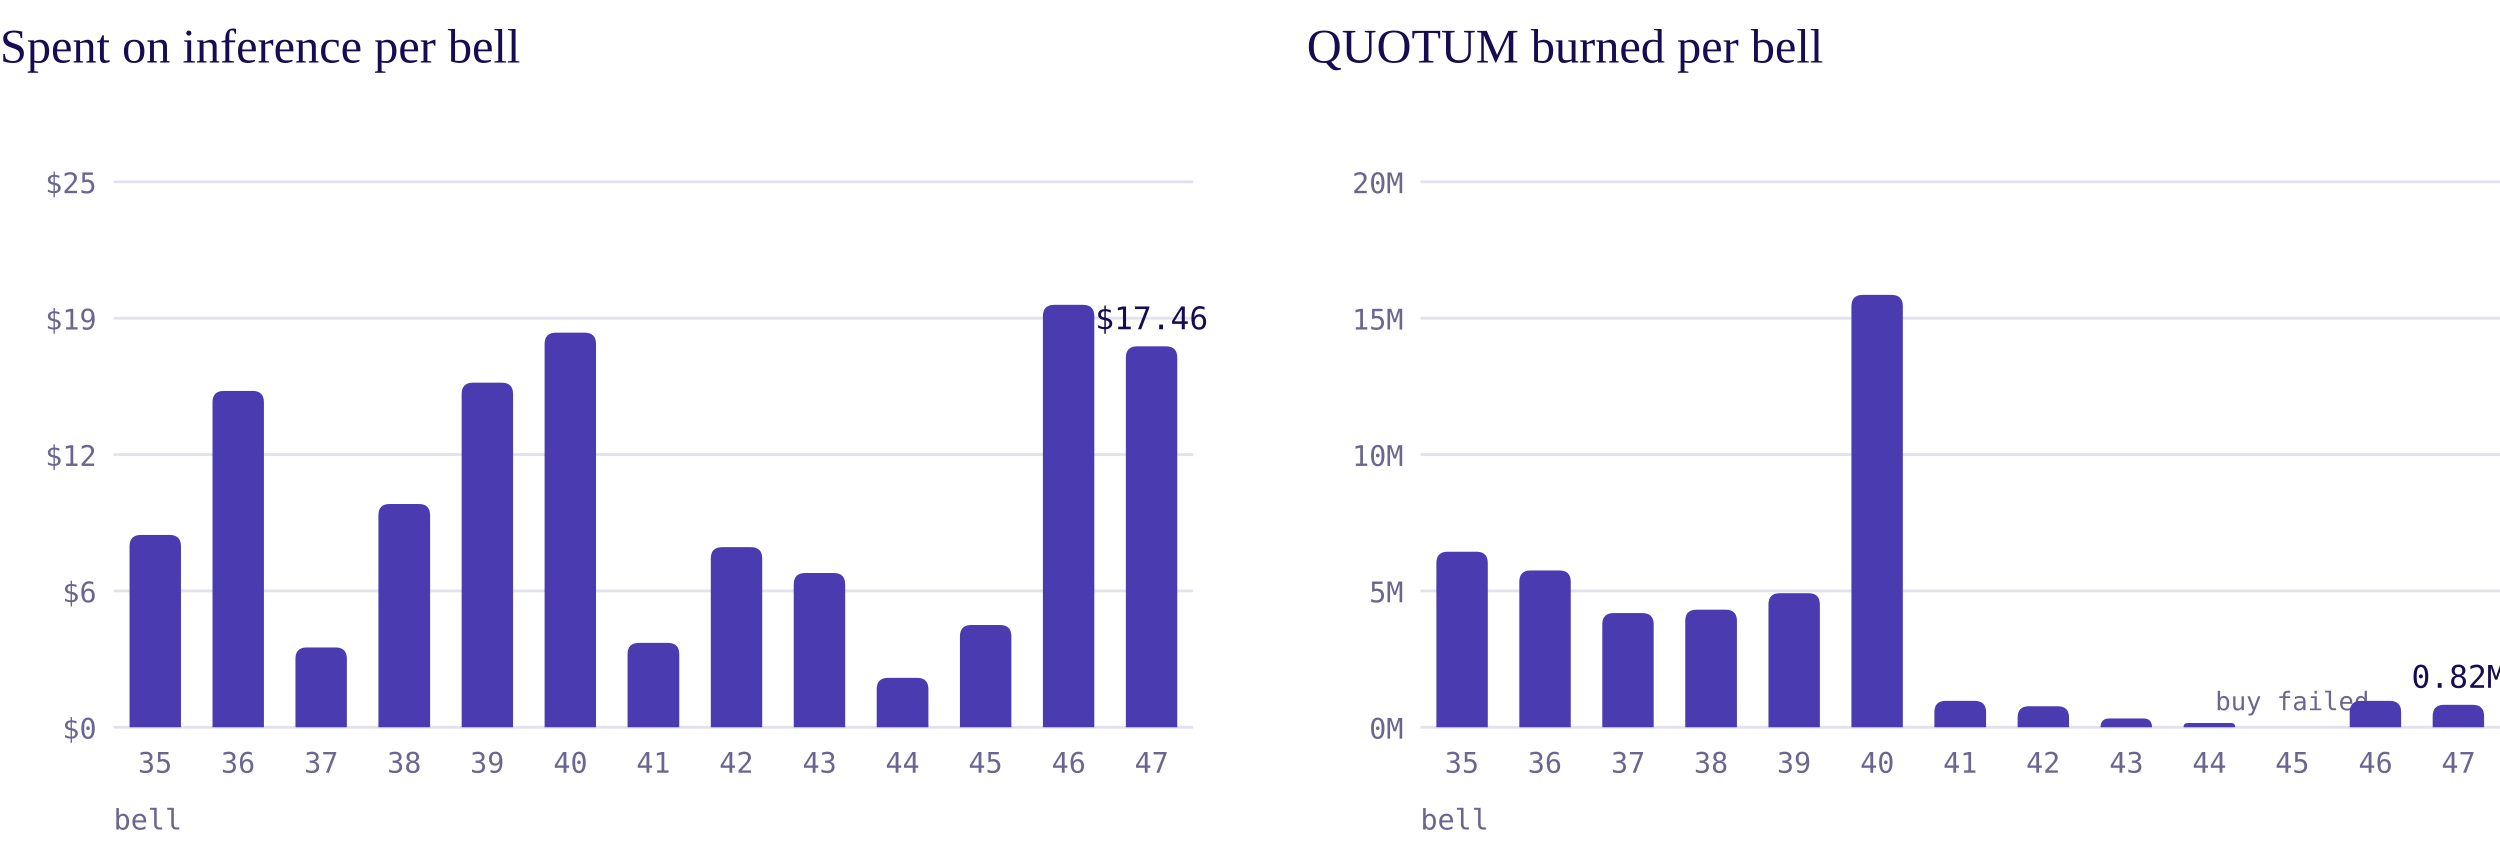
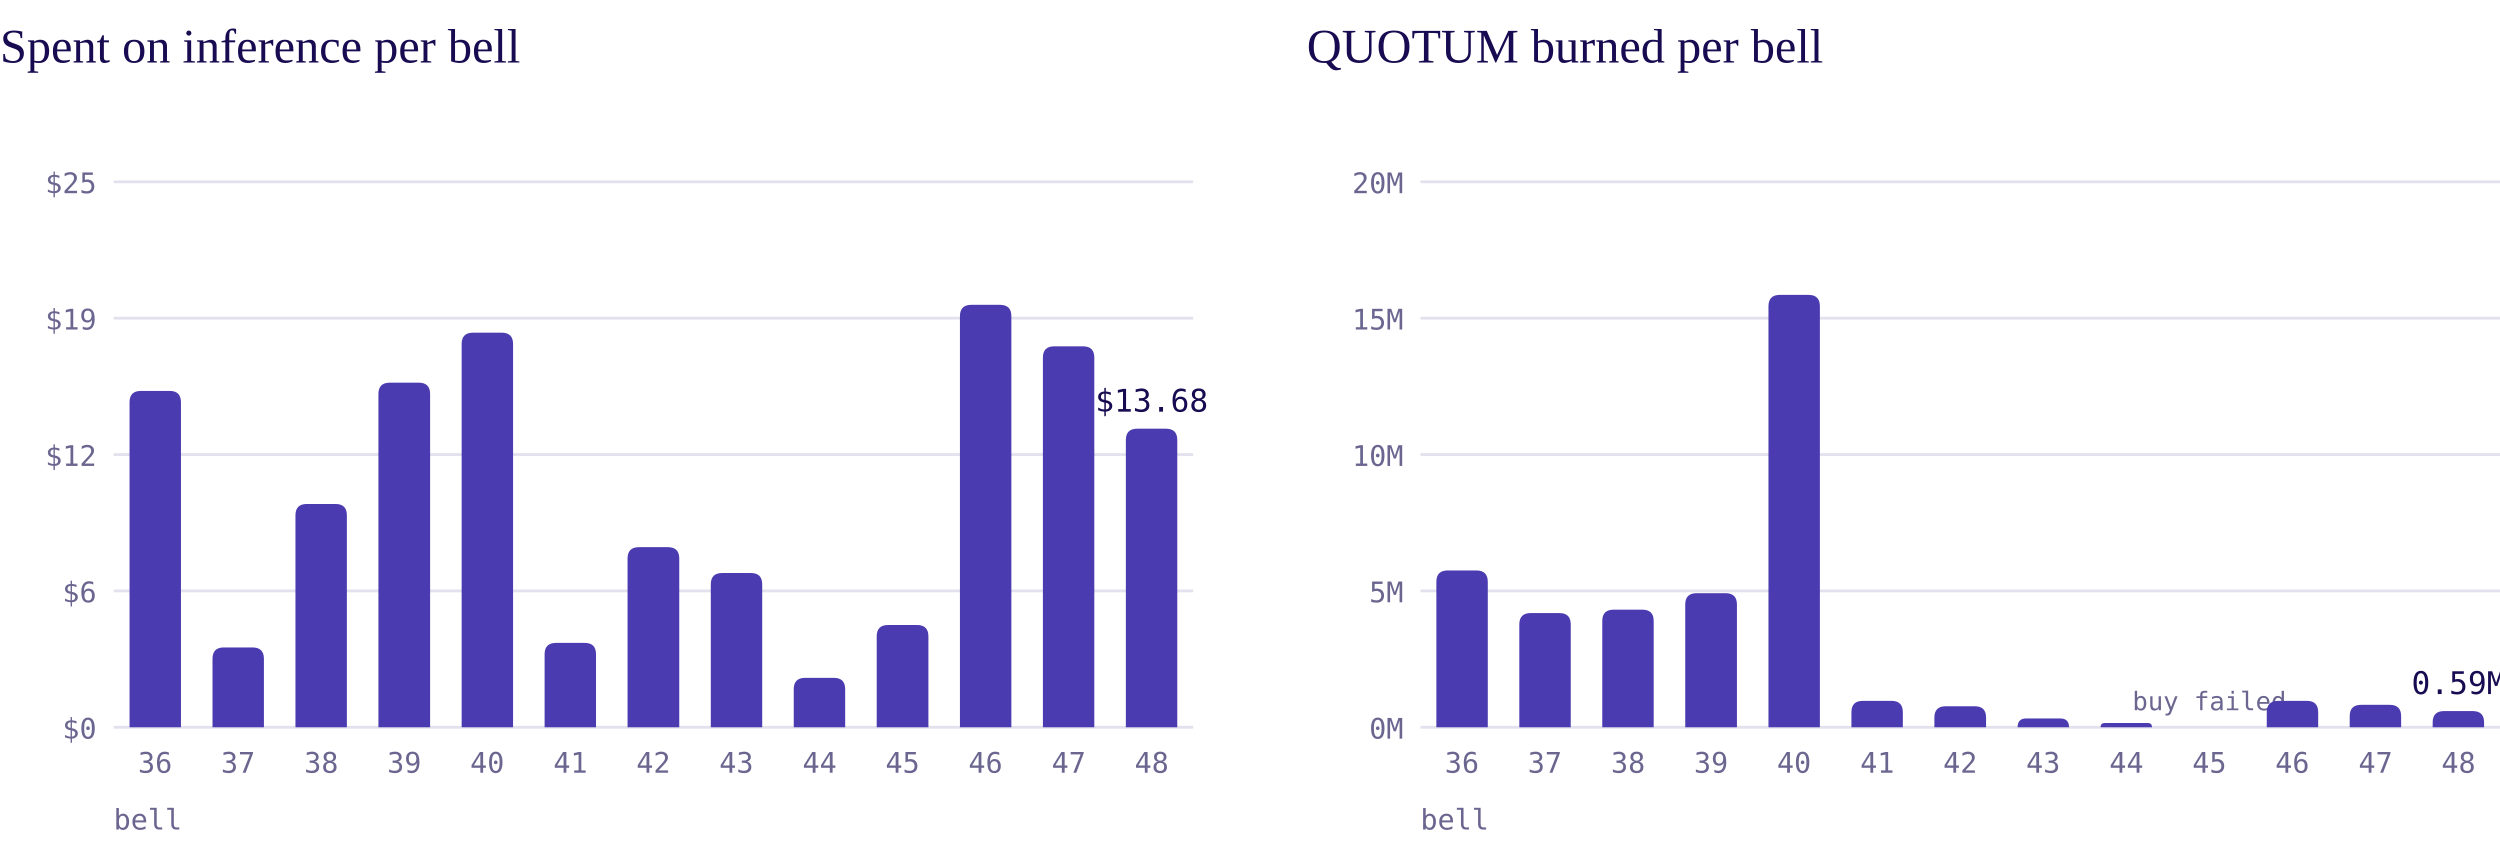
- <svg xmlns="http://www.w3.org/2000/svg" viewBox="0 0 880 300" width="880" height="300" role="img" aria-label="quotum bells 1 to 47: inference spent and QUOTUM burned per bell">
+ <svg xmlns="http://www.w3.org/2000/svg" viewBox="0 0 880 300" width="880" height="300" role="img" aria-label="quotum bells 1 to 48: inference spent and QUOTUM burned per bell">
  <text x="0" y="22" font-family="Georgia,'Times New Roman',serif" font-size="17" fill="#180b51">Spent on inference per bell</text>
  <line x1="40" x2="420" y1="256.0" y2="256.0" stroke="#e4e1ee" stroke-width="1" />
  <text x="34" y="260.0" text-anchor="end" font-family="ui-monospace,SFMono-Regular,Menlo,monospace" font-size="10" fill="#6b6690">$0</text>
  <line x1="40" x2="420" y1="208.0" y2="208.0" stroke="#e4e1ee" stroke-width="1" />
  <text x="34" y="212.0" text-anchor="end" font-family="ui-monospace,SFMono-Regular,Menlo,monospace" font-size="10" fill="#6b6690">$6</text>
  <line x1="40" x2="420" y1="160.0" y2="160.0" stroke="#e4e1ee" stroke-width="1" />
  <text x="34" y="164.0" text-anchor="end" font-family="ui-monospace,SFMono-Regular,Menlo,monospace" font-size="10" fill="#6b6690">$12</text>
  <line x1="40" x2="420" y1="112.0" y2="112.0" stroke="#e4e1ee" stroke-width="1" />
  <text x="34" y="116.0" text-anchor="end" font-family="ui-monospace,SFMono-Regular,Menlo,monospace" font-size="10" fill="#6b6690">$19</text>
  <line x1="40" x2="420" y1="64.0" y2="64.0" stroke="#e4e1ee" stroke-width="1" />
  <text x="34" y="68.0" text-anchor="end" font-family="ui-monospace,SFMono-Regular,Menlo,monospace" font-size="10" fill="#6b6690">$25</text>
-   <path d="M45.6,256.0 V192.3 Q45.6,188.3 49.6,188.3 H59.7 Q63.7,188.3 63.7,192.3 V256.0 Z" fill="#4b3bb0" />
-   <text x="54.6" y="272" text-anchor="middle" font-family="ui-monospace,SFMono-Regular,Menlo,monospace" font-size="10" fill="#6b6690">35</text>
-   <path d="M74.8,256.0 V141.6 Q74.8,137.6 78.8,137.6 H88.9 Q92.9,137.6 92.9,141.6 V256.0 Z" fill="#4b3bb0" />
-   <text x="83.8" y="272" text-anchor="middle" font-family="ui-monospace,SFMono-Regular,Menlo,monospace" font-size="10" fill="#6b6690">36</text>
-   <path d="M104.0,256.0 V231.9 Q104.0,227.9 108.0,227.9 H118.1 Q122.1,227.9 122.1,231.9 V256.0 Z" fill="#4b3bb0" />
-   <text x="113.1" y="272" text-anchor="middle" font-family="ui-monospace,SFMono-Regular,Menlo,monospace" font-size="10" fill="#6b6690">37</text>
-   <path d="M133.2,256.0 V181.4 Q133.2,177.4 137.2,177.4 H147.4 Q151.4,177.4 151.4,181.4 V256.0 Z" fill="#4b3bb0" />
-   <text x="142.3" y="272" text-anchor="middle" font-family="ui-monospace,SFMono-Regular,Menlo,monospace" font-size="10" fill="#6b6690">38</text>
-   <path d="M162.5,256.0 V138.7 Q162.5,134.7 166.5,134.7 H176.6 Q180.6,134.7 180.6,138.7 V256.0 Z" fill="#4b3bb0" />
-   <text x="171.5" y="272" text-anchor="middle" font-family="ui-monospace,SFMono-Regular,Menlo,monospace" font-size="10" fill="#6b6690">39</text>
-   <path d="M191.7,256.0 V121.1 Q191.7,117.1 195.7,117.1 H205.8 Q209.8,117.1 209.8,121.1 V256.0 Z" fill="#4b3bb0" />
-   <text x="200.8" y="272" text-anchor="middle" font-family="ui-monospace,SFMono-Regular,Menlo,monospace" font-size="10" fill="#6b6690">40</text>
-   <path d="M220.9,256.0 V230.3 Q220.9,226.3 224.9,226.3 H235.1 Q239.1,226.3 239.1,230.3 V256.0 Z" fill="#4b3bb0" />
-   <text x="230.0" y="272" text-anchor="middle" font-family="ui-monospace,SFMono-Regular,Menlo,monospace" font-size="10" fill="#6b6690">41</text>
-   <path d="M250.2,256.0 V196.6 Q250.2,192.6 254.2,192.6 H264.3 Q268.3,192.6 268.3,196.6 V256.0 Z" fill="#4b3bb0" />
-   <text x="259.2" y="272" text-anchor="middle" font-family="ui-monospace,SFMono-Regular,Menlo,monospace" font-size="10" fill="#6b6690">42</text>
-   <path d="M279.4,256.0 V205.7 Q279.4,201.7 283.4,201.7 H293.5 Q297.5,201.7 297.5,205.7 V256.0 Z" fill="#4b3bb0" />
-   <text x="288.5" y="272" text-anchor="middle" font-family="ui-monospace,SFMono-Regular,Menlo,monospace" font-size="10" fill="#6b6690">43</text>
-   <path d="M308.6,256.0 V242.6 Q308.6,238.6 312.6,238.6 H322.8 Q326.8,238.6 326.8,242.6 V256.0 Z" fill="#4b3bb0" />
-   <text x="317.7" y="272" text-anchor="middle" font-family="ui-monospace,SFMono-Regular,Menlo,monospace" font-size="10" fill="#6b6690">44</text>
-   <path d="M337.9,256.0 V224.0 Q337.9,220.0 341.9,220.0 H352.0 Q356.0,220.0 356.0,224.0 V256.0 Z" fill="#4b3bb0" />
-   <text x="346.9" y="272" text-anchor="middle" font-family="ui-monospace,SFMono-Regular,Menlo,monospace" font-size="10" fill="#6b6690">45</text>
-   <path d="M367.1,256.0 V111.3 Q367.1,107.3 371.1,107.3 H381.2 Q385.2,107.3 385.2,111.3 V256.0 Z" fill="#4b3bb0" />
-   <text x="376.2" y="272" text-anchor="middle" font-family="ui-monospace,SFMono-Regular,Menlo,monospace" font-size="10" fill="#6b6690">46</text>
-   <path d="M396.3,256.0 V125.9 Q396.3,121.9 400.3,121.9 H410.4 Q414.4,121.9 414.4,125.9 V256.0 Z" fill="#4b3bb0" />
-   <text x="405.4" y="272" text-anchor="middle" font-family="ui-monospace,SFMono-Regular,Menlo,monospace" font-size="10" fill="#6b6690">47</text>
-   <text x="405.4" y="115.9" text-anchor="middle" font-family="ui-monospace,SFMono-Regular,Menlo,monospace" font-size="11" fill="#180b51">$17.46</text>
+   <path d="M45.6,256.0 V141.6 Q45.6,137.6 49.6,137.6 H59.7 Q63.7,137.6 63.7,141.6 V256.0 Z" fill="#4b3bb0" />
+   <text x="54.6" y="272" text-anchor="middle" font-family="ui-monospace,SFMono-Regular,Menlo,monospace" font-size="10" fill="#6b6690">36</text>
+   <path d="M74.8,256.0 V231.9 Q74.8,227.9 78.8,227.9 H88.9 Q92.9,227.9 92.9,231.9 V256.0 Z" fill="#4b3bb0" />
+   <text x="83.8" y="272" text-anchor="middle" font-family="ui-monospace,SFMono-Regular,Menlo,monospace" font-size="10" fill="#6b6690">37</text>
+   <path d="M104.0,256.0 V181.4 Q104.0,177.4 108.0,177.4 H118.1 Q122.1,177.4 122.1,181.4 V256.0 Z" fill="#4b3bb0" />
+   <text x="113.1" y="272" text-anchor="middle" font-family="ui-monospace,SFMono-Regular,Menlo,monospace" font-size="10" fill="#6b6690">38</text>
+   <path d="M133.2,256.0 V138.7 Q133.2,134.7 137.2,134.7 H147.4 Q151.4,134.7 151.4,138.7 V256.0 Z" fill="#4b3bb0" />
+   <text x="142.3" y="272" text-anchor="middle" font-family="ui-monospace,SFMono-Regular,Menlo,monospace" font-size="10" fill="#6b6690">39</text>
+   <path d="M162.5,256.0 V121.1 Q162.5,117.1 166.5,117.1 H176.6 Q180.6,117.1 180.6,121.1 V256.0 Z" fill="#4b3bb0" />
+   <text x="171.5" y="272" text-anchor="middle" font-family="ui-monospace,SFMono-Regular,Menlo,monospace" font-size="10" fill="#6b6690">40</text>
+   <path d="M191.7,256.0 V230.3 Q191.7,226.3 195.7,226.3 H205.8 Q209.8,226.3 209.8,230.3 V256.0 Z" fill="#4b3bb0" />
+   <text x="200.8" y="272" text-anchor="middle" font-family="ui-monospace,SFMono-Regular,Menlo,monospace" font-size="10" fill="#6b6690">41</text>
+   <path d="M220.9,256.0 V196.6 Q220.9,192.6 224.9,192.6 H235.1 Q239.1,192.6 239.1,196.6 V256.0 Z" fill="#4b3bb0" />
+   <text x="230.0" y="272" text-anchor="middle" font-family="ui-monospace,SFMono-Regular,Menlo,monospace" font-size="10" fill="#6b6690">42</text>
+   <path d="M250.2,256.0 V205.7 Q250.2,201.7 254.2,201.7 H264.3 Q268.3,201.7 268.3,205.7 V256.0 Z" fill="#4b3bb0" />
+   <text x="259.2" y="272" text-anchor="middle" font-family="ui-monospace,SFMono-Regular,Menlo,monospace" font-size="10" fill="#6b6690">43</text>
+   <path d="M279.4,256.0 V242.6 Q279.4,238.6 283.4,238.6 H293.5 Q297.5,238.6 297.5,242.6 V256.0 Z" fill="#4b3bb0" />
+   <text x="288.5" y="272" text-anchor="middle" font-family="ui-monospace,SFMono-Regular,Menlo,monospace" font-size="10" fill="#6b6690">44</text>
+   <path d="M308.6,256.0 V224.0 Q308.6,220.0 312.6,220.0 H322.8 Q326.8,220.0 326.8,224.0 V256.0 Z" fill="#4b3bb0" />
+   <text x="317.7" y="272" text-anchor="middle" font-family="ui-monospace,SFMono-Regular,Menlo,monospace" font-size="10" fill="#6b6690">45</text>
+   <path d="M337.9,256.0 V111.3 Q337.9,107.3 341.9,107.3 H352.0 Q356.0,107.3 356.0,111.3 V256.0 Z" fill="#4b3bb0" />
+   <text x="346.9" y="272" text-anchor="middle" font-family="ui-monospace,SFMono-Regular,Menlo,monospace" font-size="10" fill="#6b6690">46</text>
+   <path d="M367.1,256.0 V125.9 Q367.1,121.9 371.1,121.9 H381.2 Q385.2,121.9 385.2,125.9 V256.0 Z" fill="#4b3bb0" />
+   <text x="376.2" y="272" text-anchor="middle" font-family="ui-monospace,SFMono-Regular,Menlo,monospace" font-size="10" fill="#6b6690">47</text>
+   <path d="M396.3,256.0 V154.9 Q396.3,150.9 400.3,150.9 H410.4 Q414.4,150.9 414.4,154.9 V256.0 Z" fill="#4b3bb0" />
+   <text x="405.4" y="272" text-anchor="middle" font-family="ui-monospace,SFMono-Regular,Menlo,monospace" font-size="10" fill="#6b6690">48</text>
+   <text x="405.4" y="144.9" text-anchor="middle" font-family="ui-monospace,SFMono-Regular,Menlo,monospace" font-size="11" fill="#180b51">$13.68</text>
  <text x="40" y="292" font-family="ui-monospace,SFMono-Regular,Menlo,monospace" font-size="10" fill="#6b6690">bell</text>
  <text x="460" y="22" font-family="Georgia,'Times New Roman',serif" font-size="17" fill="#180b51">QUOTUM burned per bell</text>
  <line x1="500" x2="880" y1="256.0" y2="256.0" stroke="#e4e1ee" stroke-width="1" />
  <text x="494" y="260.0" text-anchor="end" font-family="ui-monospace,SFMono-Regular,Menlo,monospace" font-size="10" fill="#6b6690">0M</text>
  <line x1="500" x2="880" y1="208.0" y2="208.0" stroke="#e4e1ee" stroke-width="1" />
  <text x="494" y="212.0" text-anchor="end" font-family="ui-monospace,SFMono-Regular,Menlo,monospace" font-size="10" fill="#6b6690">5M</text>
  <line x1="500" x2="880" y1="160.0" y2="160.0" stroke="#e4e1ee" stroke-width="1" />
  <text x="494" y="164.0" text-anchor="end" font-family="ui-monospace,SFMono-Regular,Menlo,monospace" font-size="10" fill="#6b6690">10M</text>
  <line x1="500" x2="880" y1="112.0" y2="112.0" stroke="#e4e1ee" stroke-width="1" />
  <text x="494" y="116.0" text-anchor="end" font-family="ui-monospace,SFMono-Regular,Menlo,monospace" font-size="10" fill="#6b6690">15M</text>
  <line x1="500" x2="880" y1="64.0" y2="64.0" stroke="#e4e1ee" stroke-width="1" />
  <text x="494" y="68.0" text-anchor="end" font-family="ui-monospace,SFMono-Regular,Menlo,monospace" font-size="10" fill="#6b6690">20M</text>
-   <path d="M505.6,256.0 V198.2 Q505.6,194.2 509.6,194.2 H519.7 Q523.7,194.2 523.7,198.2 V256.0 Z" fill="#4b3bb0" />
-   <text x="514.6" y="272" text-anchor="middle" font-family="ui-monospace,SFMono-Regular,Menlo,monospace" font-size="10" fill="#6b6690">35</text>
-   <path d="M534.8,256.0 V204.8 Q534.8,200.8 538.8,200.8 H548.9 Q552.9,200.8 552.9,204.8 V256.0 Z" fill="#4b3bb0" />
-   <text x="543.8" y="272" text-anchor="middle" font-family="ui-monospace,SFMono-Regular,Menlo,monospace" font-size="10" fill="#6b6690">36</text>
-   <path d="M564.0,256.0 V219.8 Q564.0,215.8 568.0,215.8 H578.1 Q582.1,215.8 582.1,219.8 V256.0 Z" fill="#4b3bb0" />
-   <text x="573.1" y="272" text-anchor="middle" font-family="ui-monospace,SFMono-Regular,Menlo,monospace" font-size="10" fill="#6b6690">37</text>
-   <path d="M593.2,256.0 V218.6 Q593.2,214.6 597.2,214.6 H607.4 Q611.4,214.6 611.4,218.6 V256.0 Z" fill="#4b3bb0" />
-   <text x="602.3" y="272" text-anchor="middle" font-family="ui-monospace,SFMono-Regular,Menlo,monospace" font-size="10" fill="#6b6690">38</text>
-   <path d="M622.5,256.0 V212.8 Q622.5,208.8 626.5,208.8 H636.6 Q640.6,208.8 640.6,212.8 V256.0 Z" fill="#4b3bb0" />
-   <text x="631.5" y="272" text-anchor="middle" font-family="ui-monospace,SFMono-Regular,Menlo,monospace" font-size="10" fill="#6b6690">39</text>
-   <path d="M651.7,256.0 V107.8 Q651.7,103.8 655.7,103.8 H665.8 Q669.8,103.8 669.8,107.8 V256.0 Z" fill="#4b3bb0" />
-   <text x="660.8" y="272" text-anchor="middle" font-family="ui-monospace,SFMono-Regular,Menlo,monospace" font-size="10" fill="#6b6690">40</text>
-   <path d="M680.9,256.0 V250.7 Q680.9,246.7 684.9,246.7 H695.1 Q699.1,246.7 699.1,250.7 V256.0 Z" fill="#4b3bb0" />
-   <text x="690.0" y="272" text-anchor="middle" font-family="ui-monospace,SFMono-Regular,Menlo,monospace" font-size="10" fill="#6b6690">41</text>
-   <path d="M710.2,256.0 V252.6 Q710.2,248.6 714.2,248.6 H724.3 Q728.3,248.6 728.3,252.6 V256.0 Z" fill="#4b3bb0" />
-   <text x="719.2" y="272" text-anchor="middle" font-family="ui-monospace,SFMono-Regular,Menlo,monospace" font-size="10" fill="#6b6690">42</text>
-   <path d="M739.4,256.0 V256.0 Q739.4,252.9 742.5,252.9 H754.5 Q757.5,252.9 757.5,256.0 V256.0 Z" fill="#4b3bb0" />
-   <text x="748.5" y="272" text-anchor="middle" font-family="ui-monospace,SFMono-Regular,Menlo,monospace" font-size="10" fill="#6b6690">43</text>
-   <path d="M768.6,256.0 V256.0 Q768.6,254.5 770.1,254.5 H785.3 Q786.8,254.5 786.8,256.0 V256.0 Z" fill="#4b3bb0" />
-   <text x="777.7" y="272" text-anchor="middle" font-family="ui-monospace,SFMono-Regular,Menlo,monospace" font-size="10" fill="#6b6690">44</text>
-   <text x="806.9" y="272" text-anchor="middle" font-family="ui-monospace,SFMono-Regular,Menlo,monospace" font-size="10" fill="#6b6690">45</text>
-   <text x="806.9" y="250" text-anchor="middle" font-family="ui-monospace,SFMono-Regular,Menlo,monospace" font-size="9" fill="#6b6690">buy failed</text>
-   <path d="M827.1,256.0 V250.7 Q827.1,246.7 831.1,246.7 H841.2 Q845.2,246.7 845.2,250.7 V256.0 Z" fill="#4b3bb0" />
-   <text x="836.2" y="272" text-anchor="middle" font-family="ui-monospace,SFMono-Regular,Menlo,monospace" font-size="10" fill="#6b6690">46</text>
-   <path d="M856.3,256.0 V252.1 Q856.3,248.1 860.3,248.1 H870.4 Q874.4,248.1 874.4,252.1 V256.0 Z" fill="#4b3bb0" />
-   <text x="865.4" y="272" text-anchor="middle" font-family="ui-monospace,SFMono-Regular,Menlo,monospace" font-size="10" fill="#6b6690">47</text>
-   <text x="865.4" y="242.1" text-anchor="middle" font-family="ui-monospace,SFMono-Regular,Menlo,monospace" font-size="11" fill="#180b51">0.82M</text>
+   <path d="M505.6,256.0 V204.8 Q505.6,200.8 509.6,200.8 H519.7 Q523.7,200.8 523.7,204.8 V256.0 Z" fill="#4b3bb0" />
+   <text x="514.6" y="272" text-anchor="middle" font-family="ui-monospace,SFMono-Regular,Menlo,monospace" font-size="10" fill="#6b6690">36</text>
+   <path d="M534.8,256.0 V219.8 Q534.8,215.8 538.8,215.8 H548.9 Q552.9,215.8 552.9,219.8 V256.0 Z" fill="#4b3bb0" />
+   <text x="543.8" y="272" text-anchor="middle" font-family="ui-monospace,SFMono-Regular,Menlo,monospace" font-size="10" fill="#6b6690">37</text>
+   <path d="M564.0,256.0 V218.6 Q564.0,214.6 568.0,214.6 H578.1 Q582.1,214.6 582.1,218.6 V256.0 Z" fill="#4b3bb0" />
+   <text x="573.1" y="272" text-anchor="middle" font-family="ui-monospace,SFMono-Regular,Menlo,monospace" font-size="10" fill="#6b6690">38</text>
+   <path d="M593.2,256.0 V212.8 Q593.2,208.8 597.2,208.8 H607.4 Q611.4,208.8 611.4,212.8 V256.0 Z" fill="#4b3bb0" />
+   <text x="602.3" y="272" text-anchor="middle" font-family="ui-monospace,SFMono-Regular,Menlo,monospace" font-size="10" fill="#6b6690">39</text>
+   <path d="M622.5,256.0 V107.8 Q622.5,103.8 626.5,103.8 H636.6 Q640.6,103.8 640.6,107.8 V256.0 Z" fill="#4b3bb0" />
+   <text x="631.5" y="272" text-anchor="middle" font-family="ui-monospace,SFMono-Regular,Menlo,monospace" font-size="10" fill="#6b6690">40</text>
+   <path d="M651.7,256.0 V250.7 Q651.7,246.7 655.7,246.7 H665.8 Q669.8,246.7 669.8,250.7 V256.0 Z" fill="#4b3bb0" />
+   <text x="660.8" y="272" text-anchor="middle" font-family="ui-monospace,SFMono-Regular,Menlo,monospace" font-size="10" fill="#6b6690">41</text>
+   <path d="M680.9,256.0 V252.6 Q680.9,248.6 684.9,248.6 H695.1 Q699.1,248.6 699.1,252.6 V256.0 Z" fill="#4b3bb0" />
+   <text x="690.0" y="272" text-anchor="middle" font-family="ui-monospace,SFMono-Regular,Menlo,monospace" font-size="10" fill="#6b6690">42</text>
+   <path d="M710.2,256.0 V256.0 Q710.2,252.9 713.2,252.9 H725.2 Q728.3,252.9 728.3,256.0 V256.0 Z" fill="#4b3bb0" />
+   <text x="719.2" y="272" text-anchor="middle" font-family="ui-monospace,SFMono-Regular,Menlo,monospace" font-size="10" fill="#6b6690">43</text>
+   <path d="M739.4,256.0 V256.0 Q739.4,254.5 740.9,254.5 H756.0 Q757.5,254.5 757.5,256.0 V256.0 Z" fill="#4b3bb0" />
+   <text x="748.5" y="272" text-anchor="middle" font-family="ui-monospace,SFMono-Regular,Menlo,monospace" font-size="10" fill="#6b6690">44</text>
+   <text x="777.7" y="272" text-anchor="middle" font-family="ui-monospace,SFMono-Regular,Menlo,monospace" font-size="10" fill="#6b6690">45</text>
+   <text x="777.7" y="250" text-anchor="middle" font-family="ui-monospace,SFMono-Regular,Menlo,monospace" font-size="9" fill="#6b6690">buy failed</text>
+   <path d="M797.9,256.0 V250.7 Q797.9,246.7 801.9,246.7 H812.0 Q816.0,246.7 816.0,250.7 V256.0 Z" fill="#4b3bb0" />
+   <text x="806.9" y="272" text-anchor="middle" font-family="ui-monospace,SFMono-Regular,Menlo,monospace" font-size="10" fill="#6b6690">46</text>
+   <path d="M827.1,256.0 V252.1 Q827.1,248.1 831.1,248.1 H841.2 Q845.2,248.1 845.2,252.1 V256.0 Z" fill="#4b3bb0" />
+   <text x="836.2" y="272" text-anchor="middle" font-family="ui-monospace,SFMono-Regular,Menlo,monospace" font-size="10" fill="#6b6690">47</text>
+   <path d="M856.3,256.0 V254.3 Q856.3,250.3 860.3,250.3 H870.4 Q874.4,250.3 874.4,254.3 V256.0 Z" fill="#4b3bb0" />
+   <text x="865.4" y="272" text-anchor="middle" font-family="ui-monospace,SFMono-Regular,Menlo,monospace" font-size="10" fill="#6b6690">48</text>
+   <text x="865.4" y="244.3" text-anchor="middle" font-family="ui-monospace,SFMono-Regular,Menlo,monospace" font-size="11" fill="#180b51">0.59M</text>
  <text x="500" y="292" font-family="ui-monospace,SFMono-Regular,Menlo,monospace" font-size="10" fill="#6b6690">bell</text>
</svg>
